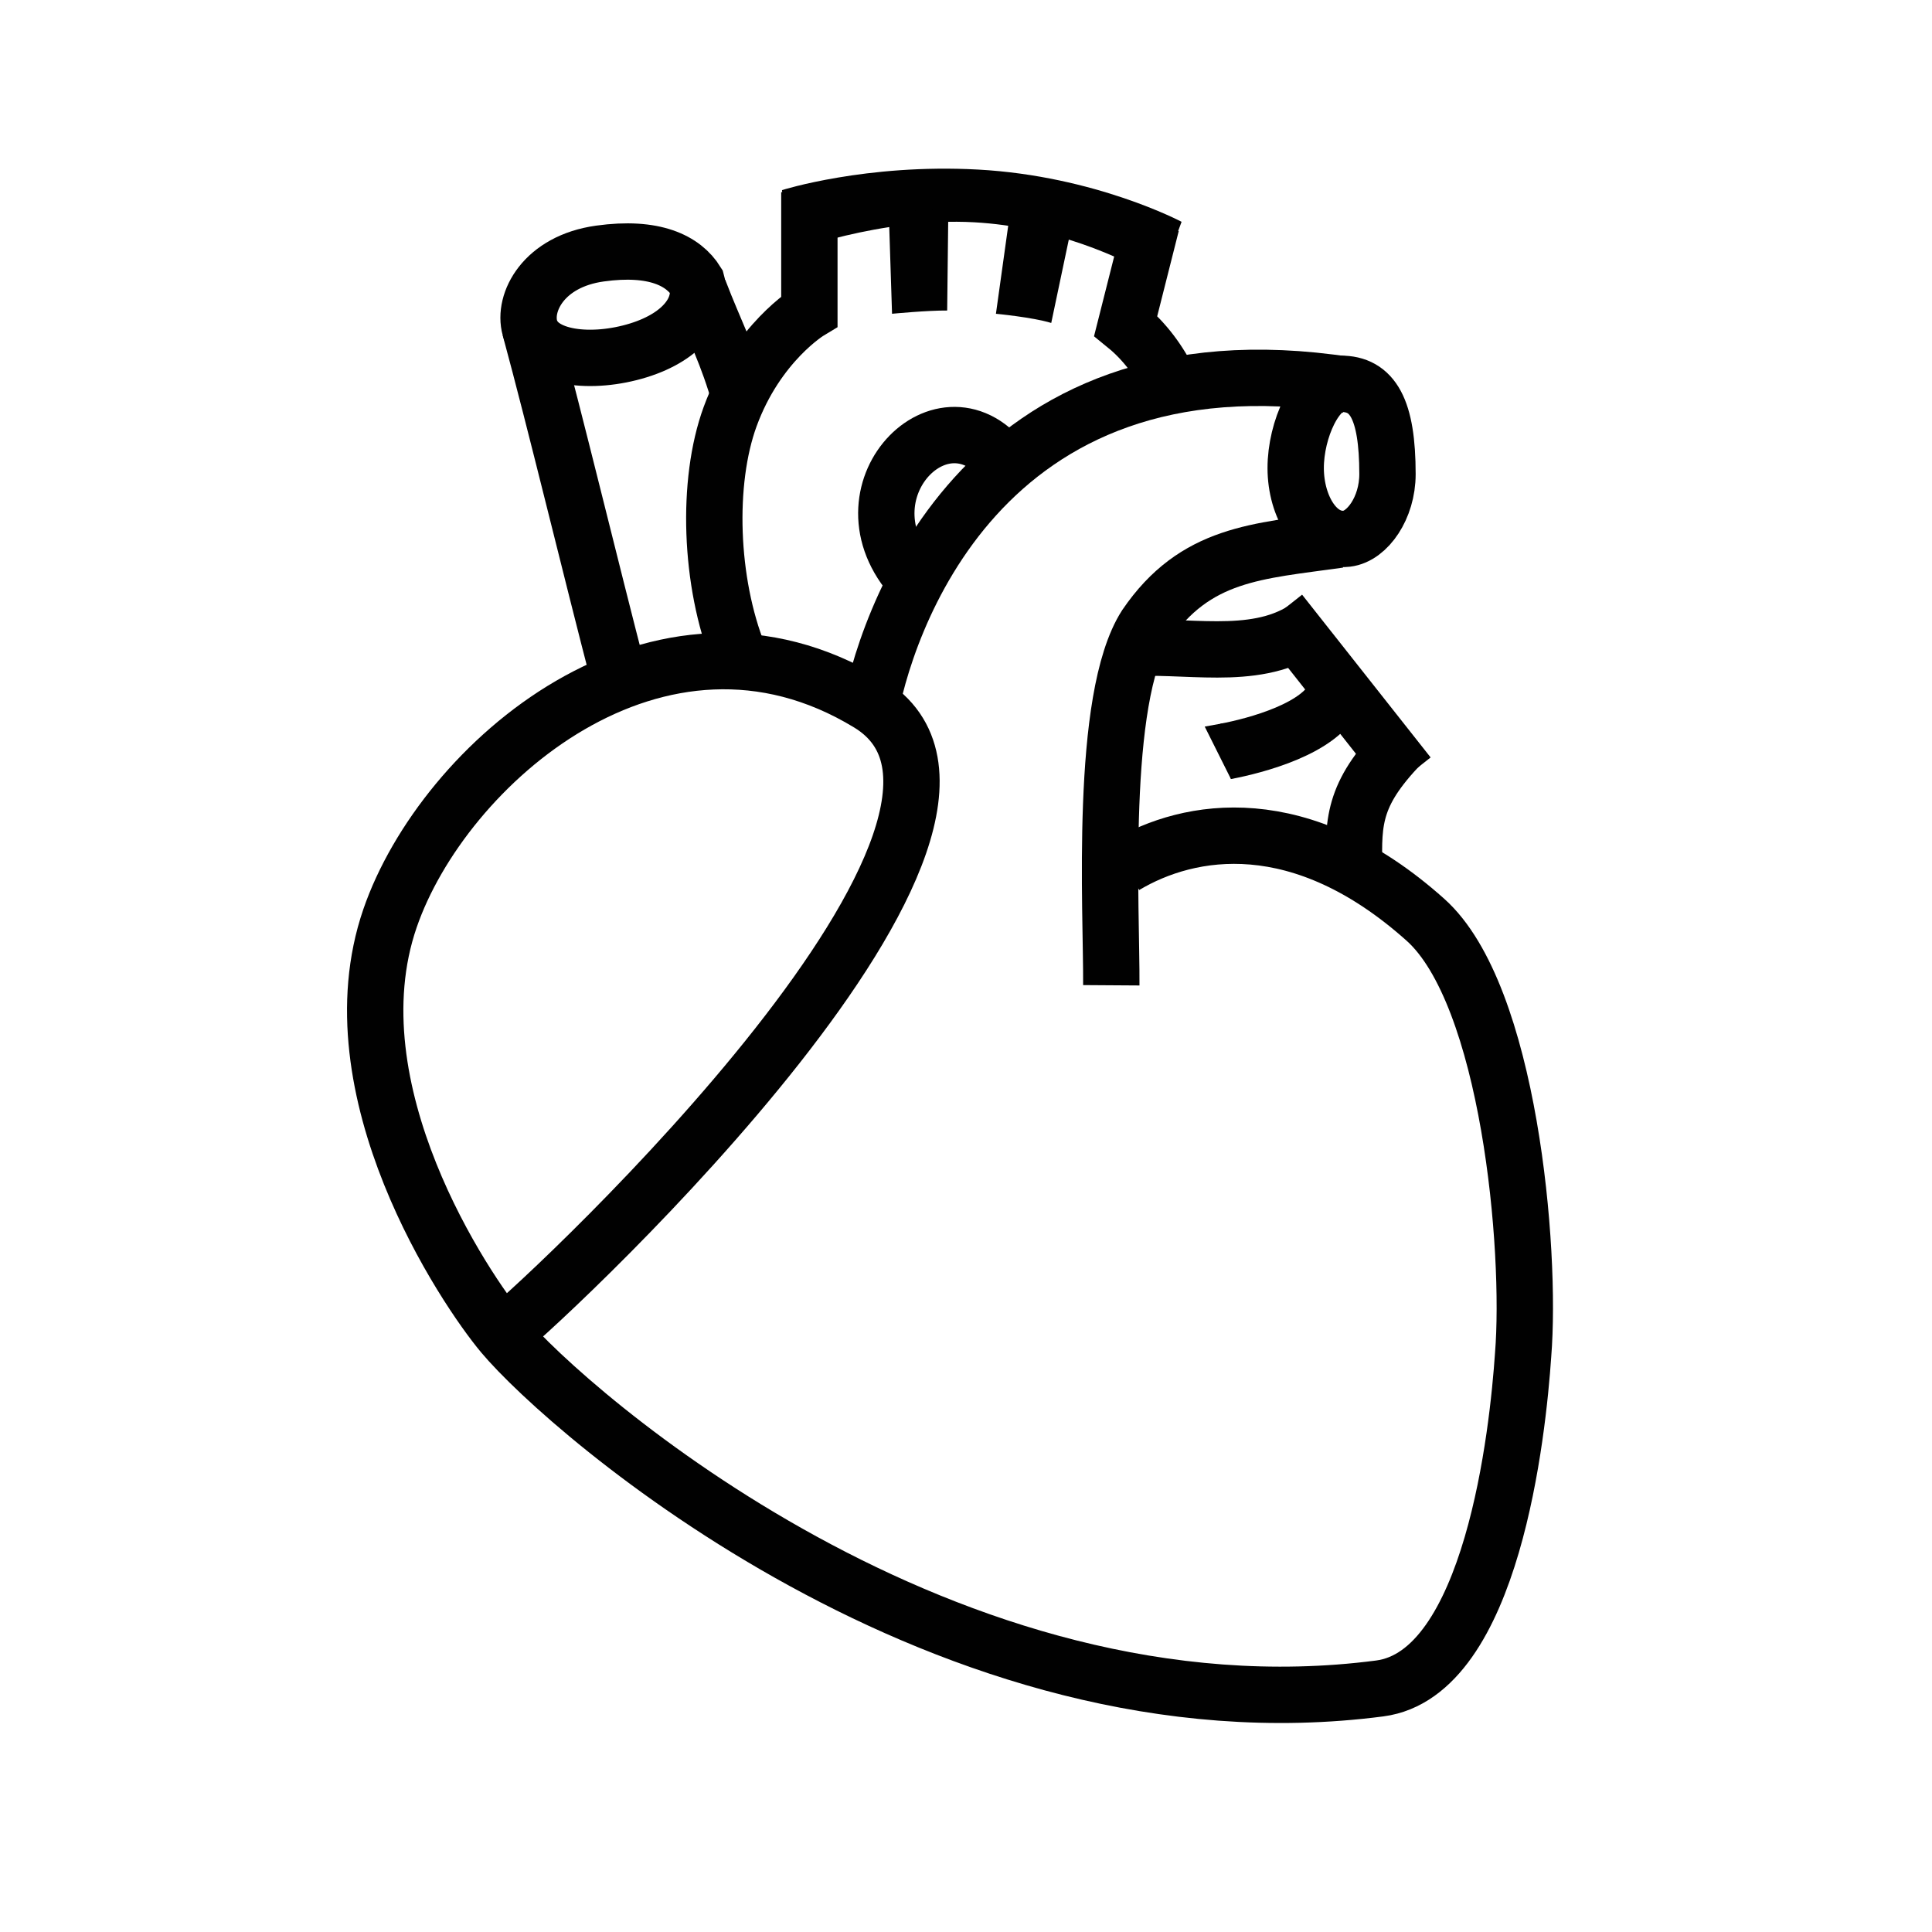
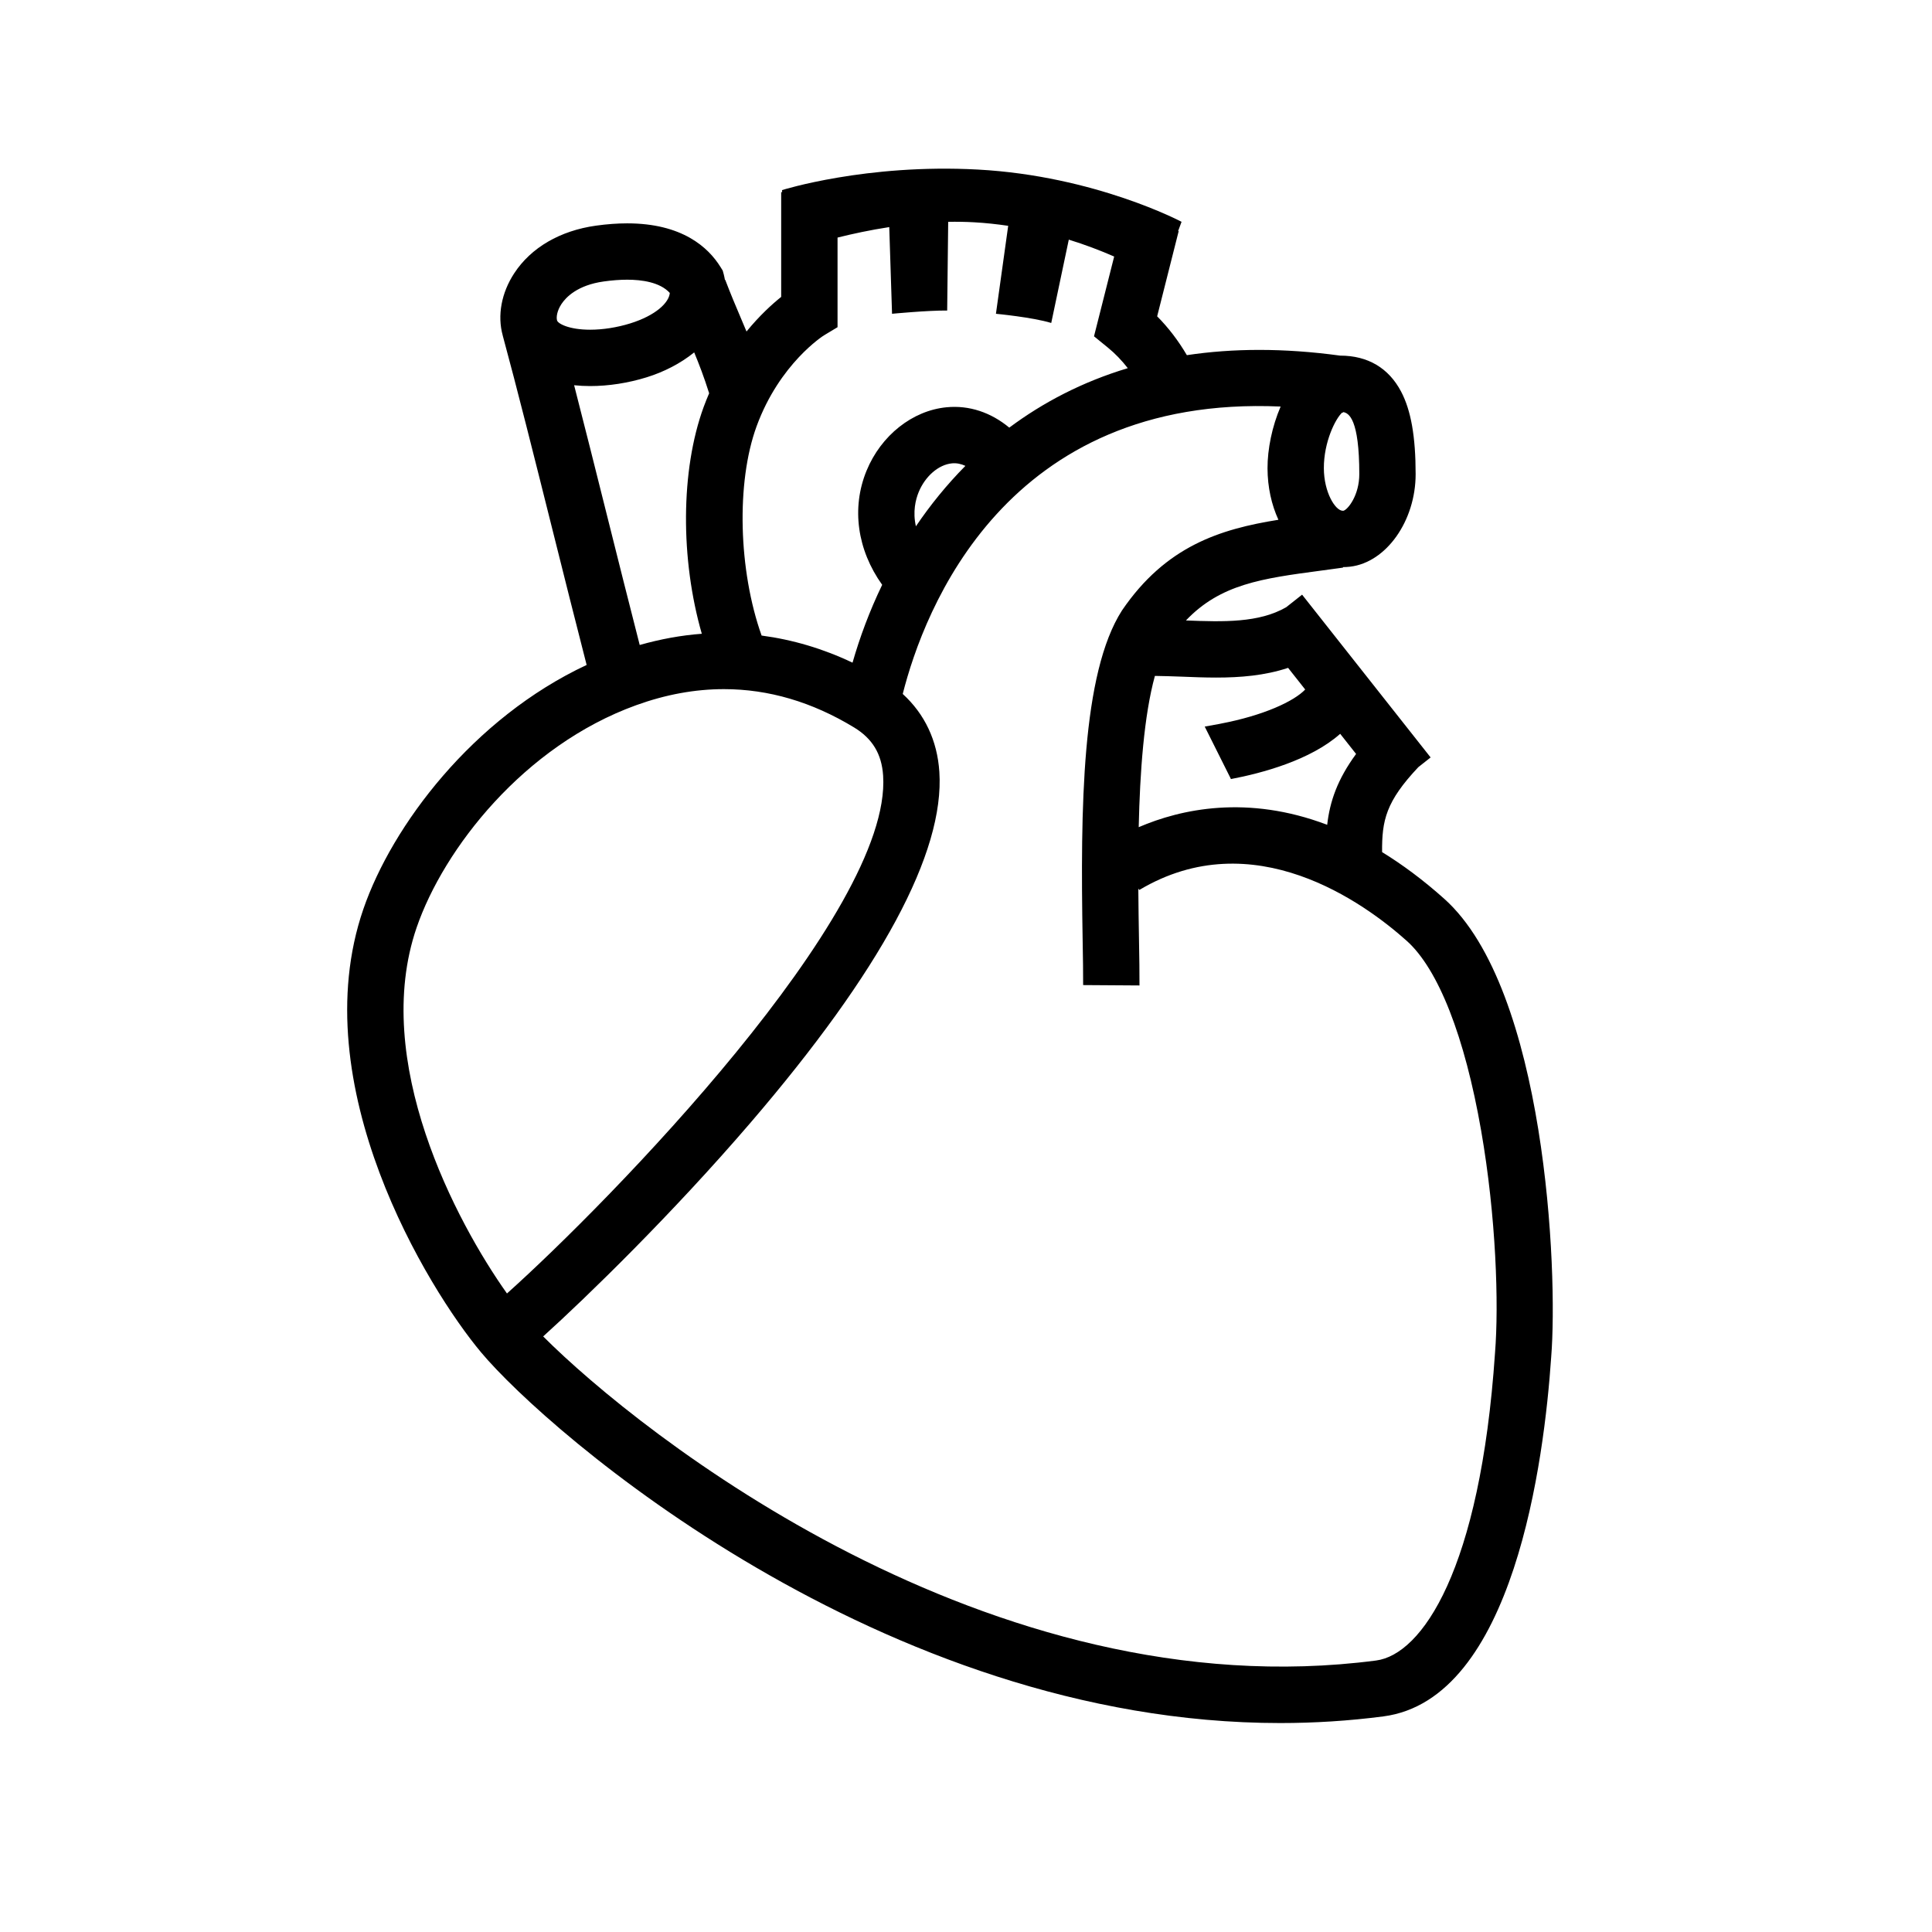
<svg xmlns="http://www.w3.org/2000/svg" version="1.1" id="Layer_1" x="0px" y="0px" width="240px" height="240px" viewBox="0 0 240 240" enable-background="new 0 0 240 240" xml:space="preserve">
-   <g display="none">
-     <path display="inline" fill="none" stroke="#010101" stroke-width="8" stroke-miterlimit="10" d="M224.979,100.701   c-7.183,17.031-28.995,49.182-36.398,53.934c-3.499,1.582-140.575,43.422-146.492,41.242c-6.822-3.592-26.344-39.641-25.829-47.277   c0.623-11.697,63.534-65.659,76.133-78.395c7.747-7.63,28.671-27.521,31.257-28.7c8.671-3.95,36.868-6.447,52.574-5.897   c12.242,0.779,14.5-1.333,20.876,7.197c7.462,9.162,20.506,30.959,27.394,44.687C226.49,91.469,225.755,98.855,224.979,100.701z" />
-     <path display="inline" fill="none" stroke="#010101" stroke-width="8" stroke-miterlimit="10" d="M148.351,74.453   c8.408,15.284,16.228,26.177,24.341,38.973" />
-     <path display="inline" fill="none" stroke="#010101" stroke-width="8" stroke-miterlimit="10" d="M179.732,82.486   c-18.141,10.925-40.33,26.187-58.376,35.98" />
-   </g>
-   <g display="none">
-     <path display="inline" fill="none" stroke="#010101" stroke-width="7" stroke-miterlimit="10" d="M121.58,150.779   c23.229,0,36.799-4.064,52.84-7.506l0.057-58.242L150.206,118.1l-28.092-37.388l-28.688,37.719L67.55,88.009v55.264   C83.587,146.715,98.355,150.779,121.58,150.779z" />
-   </g>
-   <g display="none">
+   <path d="M179.414,111.655c-2.641-2.362-5.22-4.265-7.725-5.803c-0.031-3.94,0.467-6.271,4.5-10.553l1.528-1.207l-15.966-20.22  l-1.973,1.558c-3.385,1.954-7.796,1.828-12.456,1.645c4.296-4.516,9.46-5.216,16.741-6.186c0.903-0.12,1.827-0.243,2.771-0.377  l-0.009-0.064c0.296-0.001,0.595-0.018,0.9-0.054c4.482-0.53,8.13-5.686,8.13-11.494c0-4.665-0.575-7.926-1.81-10.265  c-1.54-2.917-4.124-4.458-7.562-4.458h-0.001c-0.002,0-0.003,0-0.005,0c-7.04-0.963-13.368-0.911-19.041-0.058  c-1.049-1.785-2.29-3.416-3.69-4.824l2.674-10.582l-0.066-0.017l0.423-1.143c0,0-10.729-5.699-25.288-6.489  c-13.903-0.755-24.346,2.552-24.346,2.552l0.021,0.255h-0.123v13.012c-1.126,0.9-2.688,2.319-4.307,4.298  c-0.245-0.59-0.491-1.173-0.747-1.773c-0.583-1.373-1.186-2.792-1.899-4.655l-0.037,0.014c-0.043-0.224-0.077-0.445-0.14-0.672  l-0.133-0.485l-0.265-0.427c-1.534-2.48-4.793-5.437-11.603-5.437c-1.213,0-2.518,0.096-3.878,0.286  c-4.457,0.623-8.062,2.722-10.152,5.913c-1.594,2.433-2.114,5.246-1.431,7.721l-0.002,0c1.796,6.61,3.918,15.09,6.166,24.069  c1.415,5.652,2.87,11.463,4.261,16.868c-14.126,6.608-24.169,19.951-27.74,30.339c-7.511,21.851,8.011,47.147,14.626,55.051  c8.255,9.866,49.749,46.053,99.274,46.05c4.215,0,8.494-0.263,12.811-0.825c16.229-2.117,19.988-31.941,20.848-44.621  C193.564,157.825,191.981,122.9,179.414,111.655z M151.078,84.17c2.978,0,6.027-0.24,8.934-1.206l2.124,2.689  c-1.365,1.439-5.104,3.218-10.543,4.25l0.001,0.003l-1.939,0.353l3.232,6.462l0.011,0.059c3.868-0.733,9.896-2.344,13.585-5.622  l1.975,2.5c-2.325,3.172-3.258,5.903-3.59,8.803c-9.93-3.776-18.187-1.953-23.413,0.293c0.151-6.805,0.652-13.862,2.011-18.79  c1.078,0.015,2.174,0.048,3.315,0.092C148.179,84.114,149.62,84.17,151.078,84.17z M166.905,63.442  c-0.032,0.003-0.064,0.006-0.097,0.006c0,0,0,0-0.001,0c-0.92,0-2.345-2.273-2.353-5.292c-0.007-3.27,1.445-6.143,2.262-6.894  c0.034,0.005,0.066,0.008,0.1,0.014l0.014-0.086c0.73,0.091,2.027,0.878,2.027,7.709C168.857,61.506,167.461,63.271,166.905,63.442z   M102.345,41.665l1.698-1.02V29.513c1.867-0.468,4.051-0.939,6.423-1.303l0.347,10.769c0,0,4.422-0.427,6.849-0.403l0.126-11.019  c1.072-0.021,2.153-0.004,3.233,0.057c1.446,0.082,2.852,0.236,4.22,0.438l-1.523,10.927c0,0,4.55,0.429,6.871,1.141l2.181-10.351  c2.036,0.631,3.922,1.35,5.636,2.099l-2.504,9.91l1.731,1.408c0.894,0.728,1.719,1.589,2.465,2.549  c-5.663,1.703-10.542,4.27-14.722,7.386c-2.286-1.895-4.985-2.799-7.778-2.53c-4.249,0.403-8.156,3.5-9.956,7.891  c-1.896,4.628-1.155,9.831,1.945,14.166c-1.575,3.264-2.785,6.536-3.682,9.671c-3.668-1.745-7.452-2.861-11.296-3.368  c-2.875-8.077-3.175-19.014-0.623-25.993C96.844,45.142,102.31,41.687,102.345,41.665z M113.776,65.379  c-0.409-1.812-0.037-3.314,0.343-4.243c0.812-1.981,2.476-3.419,4.139-3.577c0.605-0.058,1.158,0.078,1.666,0.314  C117.593,60.229,115.551,62.758,113.776,65.379z M87.412,50.554c-2.878,7.872-2.896,18.918-0.231,28.175  c-2.564,0.19-5.14,0.662-7.714,1.393c-1.329-5.174-2.713-10.702-4.061-16.087c-1.429-5.708-2.807-11.212-4.086-16.18  c0.638,0.067,1.301,0.103,1.99,0.103c0,0,0,0,0.001,0c2.295,0,4.724-0.377,7.024-1.09c2.125-0.658,4.2-1.715,5.9-3.091  c0.625,1.506,1.208,3.024,1.858,5.077C87.857,49.404,87.627,49.966,87.412,50.554z M69.738,37.78  c0.561-0.855,1.989-2.358,5.265-2.816c1.04-0.145,2.02-0.219,2.91-0.219c1.786,0,4.066,0.299,5.292,1.645  c-0.095,1.194-1.722,2.795-4.94,3.792c-1.616,0.5-3.375,0.776-4.954,0.776c0,0,0,0,0,0c-2.646,0-4.002-0.761-4.111-1.151  C69.082,39.387,69.203,38.597,69.738,37.78z M51.757,115.217c3.357-9.766,13.322-22.574,27.27-27.615  c3.681-1.331,7.321-1.995,10.905-1.995c5.539,0,10.944,1.587,16.158,4.755c2.288,1.39,3.437,3.293,3.615,5.988  c1.125,17.059-34.252,53.17-46.727,64.33C56.664,151.787,46.055,131.804,51.757,115.217z M185.715,168.078  c-1.832,27.01-9.103,37.458-14.773,38.197c-48.092,6.279-91.498-28.265-103.468-40.26c5.465-4.936,16.052-15.243,25.726-26.511  c16.248-18.925,24.15-33.6,23.49-43.616c-0.258-3.912-1.83-7.201-4.549-9.683c2.638-10.413,12.776-37.215,46.944-35.703  c-1.071,2.483-1.634,5.297-1.629,7.669c0.006,2.363,0.503,4.543,1.354,6.397c-7.233,1.161-13.972,3.253-19.428,11.257  c-5.023,7.825-5.171,24.533-4.892,40.975c0.038,2.212,0.07,4.122,0.061,5.57l7,0.047c0.01-1.531-0.023-3.479-0.062-5.735  c-0.031-1.862-0.067-4.009-0.083-6.312l0.114,0.191c14.167-8.461,27.955,1.595,33.227,6.311c3.925,3.512,7.208,11.88,9.244,23.566  C185.857,151.15,186.204,162.017,185.715,168.078z" />
+   <g id="strokes" display="none">
+     <path display="inline" fill="none" stroke="#010165" stroke-width="7" stroke-miterlimit="10" d="M62.447,165.746   c6.833-5.5,69.077-64.027,45.459-78.376c-26.126-15.874-52.88,7.569-59.459,26.709C41.113,135.414,57.78,160.17,62.447,165.746   c8.021,9.586,55.292,51,108.948,44c14.002-1.826,17.168-31.928,17.812-41.432c1.062-13.17-1.736-44.754-12.127-54.051   c-15.486-13.854-29.301-11.518-37.355-6.707" />
    <g display="inline">
-       <path fill="none" stroke="#010101" stroke-width="7.5" stroke-miterlimit="10" d="M157.544,64.225    c-11.064-2.305-25.388,3.627-29.944,4.945c-2.148,0.622-5.805,1.497-6.588,1.656c-0.781-0.159-4.438-1.034-6.587-1.656    c-4.558-1.318-18.879-7.25-29.945-4.945c-11.064,2.308-36.233,17.58-26.144,54.493c10.09,36.913,21.731,46.241,26.004,50.565    c6.397,6.479,22.275,12.604,27.153,9.965c4.844-2.613,6.228-2.619,9.519-2.939c3.292,0.32,4.677,0.326,9.515,2.939    c4.888,2.639,20.761-3.486,27.163-9.965c4.268-4.324,15.913-13.652,25.999-50.565C193.782,81.805,168.61,66.533,157.544,64.225z" />
+       <path fill="none" stroke="#010165" stroke-width="7" stroke-miterlimit="10" d="M166.346,67.046    c-10.142,1.435-17.853,1.627-24.02,10.671c-5.805,9.043-4.215,35.417-4.276,44.678" />
+       <path fill="none" stroke="#010165" stroke-width="7" stroke-miterlimit="10" d="M107.916,89.259    c1.824-11.221,13.616-48.499,59.434-41.441" />
+       <path fill="none" stroke="#010165" stroke-width="7" stroke-miterlimit="10" d="M167.316,66.918    c2.543-0.301,5.041-3.828,5.041-8.018c0-8.092-1.838-11.256-5.844-11.223c-2.982,0.024-5.568,5.684-5.559,10.487    C160.967,62.971,163.609,67.356,167.316,66.918z" />
    </g>
-     <path display="inline" fill="none" stroke="#010101" stroke-width="7.5" stroke-miterlimit="10" d="M107.252,81.693   c0,0,14.212,4.991,26.151,0" />
-     <path display="inline" fill="none" stroke="#010101" stroke-width="7.5" stroke-miterlimit="10" d="M122.9,51.615   c0,0-3.977,12.749-2.573,29.762" />
-   </g>
-   <g display="none">
-     <g display="inline">
-       <g>
-         <path fill="#010101" d="M152.177,66.02c12.935,0,23.454,4.609,29.62,12.978c6.211,8.431,7.469,19.93,3.542,32.379     c-4.191,13.29-13.658,25.883-26.657,35.459c-13.086,9.644-28.007,14.954-42.015,14.954c-12.937,0-23.457-4.61-29.624-12.982     c-6.211-8.43-7.47-19.928-3.543-32.377c4.192-13.29,13.66-25.882,26.659-35.458c13.085-9.642,28.006-14.952,42.016-14.952     H152.177 M152.174,58.52c-14.934,0.001-31.621,5.478-46.464,16.414c-29.501,21.732-40.563,56.8-24.705,78.322     c7.878,10.694,20.917,16.033,35.662,16.033c14.935,0,31.62-5.478,46.464-16.416c29.5-21.734,40.561-56.801,24.704-78.324     C179.957,63.857,166.92,58.519,152.174,58.52L152.174,58.52z" />
-       </g>
-       <path fill="none" stroke="#010101" stroke-width="7.5" stroke-miterlimit="10" d="M82.009,147.167l7.544,10.235    c0,0-9.027,5.685-10.89,7.055c-1.863,1.375-9.271,11.689-14.816,15.774c-6.336,4.667-14.317,1.8-16.893,0.295    c0,0-1.993-0.72-2.669-3.623c-0.675-2.906-1.047-11.378,5.289-16.045c5.544-4.087,16.96-8.163,18.825-9.536    c1.863-1.375,10.596-8.252,10.596-8.252l7.542,10.238" />
-     </g>
-     <line display="inline" fill="none" stroke="#010101" stroke-width="7.5" stroke-miterlimit="10" x1="187.088" y1="119.502" x2="130.251" y2="125.783" />
-     <line display="inline" fill="none" stroke="#010101" stroke-width="7.5" stroke-miterlimit="10" x1="190.894" y1="99.43" x2="146.184" y2="104.493" />
-   </g>
-   <g display="none">
-     <rect x="79.513" y="52.562" display="inline" fill="none" stroke="#010101" stroke-width="7" stroke-miterlimit="10" width="84.084" height="126.366" />
-     <line display="inline" fill="none" stroke="#010101" stroke-width="7" stroke-miterlimit="10" x1="121.555" y1="50.366" x2="121.555" y2="181.125" />
-     <line display="inline" fill="none" stroke="#010101" stroke-width="7" stroke-miterlimit="10" x1="77.717" y1="115.744" x2="164.31" y2="115.744" />
-   </g>
-   <g display="none">
-     <polyline display="inline" fill="none" stroke="#010101" stroke-width="7" stroke-miterlimit="10" points="194.021,80.694    211.479,77.796 221.479,167.297 121.146,167.297  " />
-     <path display="inline" fill="none" stroke="#010101" stroke-width="7" stroke-miterlimit="10" d="M121.351,83.394   c14.119-25.414,54.459-7.176,73.822-21.698c1.615,20.171,9.086,84.733,9.086,84.733c-16.279,17.867-66.779-9.133-83.711,20.876" />
-     <polyline display="inline" fill="none" stroke="#010101" stroke-width="7" stroke-miterlimit="10" points="43.091,79.878    30.546,77.796 20.546,167.297 120.882,167.297  " />
-     <path display="inline" fill="none" stroke="#010101" stroke-width="7" stroke-miterlimit="10" d="M120.677,83.394   c-14.119-25.414-54.46-7.176-73.824-21.698c-1.614,20.171-9.086,84.733-9.086,84.733c16.28,17.867,66.78-9.133,83.712,20.876" />
-     <line display="inline" fill="none" stroke="#010101" stroke-width="7" stroke-miterlimit="10" x1="120.966" y1="169.797" x2="120.966" y2="82.272" />
-   </g>
-   <g display="none">
-     <g display="inline">
-       <polyline fill="none" stroke="#010101" stroke-width="7" stroke-miterlimit="10" points="176.528,73.346 188.681,73.346     156.941,178.556 50.749,178.556   " />
-     </g>
-     <g display="inline">
-       <polyline fill="none" stroke="#010101" stroke-width="7" stroke-miterlimit="10" points="41.345,164.449 146.361,164.449     178.083,61.59 85.987,61.59 43.808,164.449 54.275,179.901   " />
-     </g>
-     <polygon display="inline" fill="#010101" points="92.466,76.587 89.649,84.186 139.683,84.186 142.034,76.587  " />
-     <polygon display="inline" fill="#010101" points="87.764,89.519 84.947,96.921 123.226,96.921 125.576,89.519  " />
-   </g>
-   <g>
-     <path fill="none" stroke="#010101" stroke-width="7" stroke-miterlimit="10" d="M62.447,165.746   c6.833-5.5,69.076-64.027,45.459-78.376c-26.126-15.874-52.88,7.569-59.459,26.709C41.113,135.414,57.78,160.17,62.447,165.746   c8.021,9.586,55.292,51,108.948,44c14.002-1.826,17.168-31.928,17.812-41.432c1.062-13.17-1.736-44.754-12.127-54.051   c-15.486-13.854-29.301-11.518-37.355-6.707" />
-     <g>
-       <path fill="none" stroke="#010101" stroke-width="7" stroke-miterlimit="10" d="M166.345,67.046    c-10.141,1.435-17.852,1.627-24.019,10.671c-5.804,9.043-4.215,35.417-4.276,44.678" />
-       <path fill="none" stroke="#010101" stroke-width="7" stroke-miterlimit="10" d="M107.916,89.259    c1.824-11.221,13.616-48.499,59.433-41.441" />
-       <path fill="none" stroke="#010101" stroke-width="7" stroke-miterlimit="10" d="M167.317,66.918    c2.542-0.301,5.041-3.828,5.041-8.018c0-8.092-1.839-11.256-5.844-11.223c-2.983,0.024-5.568,5.684-5.559,10.487    C160.967,62.971,163.61,67.356,167.317,66.918z" />
-     </g>
-     <path fill="none" stroke="#010101" stroke-width="7" stroke-miterlimit="10" d="M79.3,43.525c5.692-1.763,8.11-5.344,7.24-8.501   c-1.642-2.654-5.263-4.469-12.021-3.526c-6.989,0.976-9.58,6.064-8.691,9.25C66.915,44.648,73.599,45.291,79.3,43.525z" />
-     <path fill="none" stroke="#010101" stroke-width="7" stroke-miterlimit="10" d="M65.827,40.748   c3.177,11.692,7.465,29.582,11.187,43.875" />
-     <path fill="none" stroke="#010101" stroke-width="7" stroke-miterlimit="10" d="M86.822,36.003   c2.136,5.584,3.366,7.418,5.212,13.781" />
-     <path fill="none" stroke="#010101" stroke-width="7" stroke-miterlimit="10" d="M141.062,80.479   c7.61-0.285,15.956,1.771,22.083-3.109" />
-     <path fill="none" stroke="#010101" stroke-width="7" stroke-miterlimit="10" d="M165.925,86.139   c-1.629,4.35-10.006,6.506-13.68,7.203" />
-     <path fill="none" stroke="#010101" stroke-width="7" stroke-miterlimit="10" d="M174.599,91.907   c-6.42,6.464-6.533,9.829-6.369,15.994" />
-     <line fill="none" stroke="#010101" stroke-width="7" stroke-miterlimit="10" x1="159.005" y1="76.041" x2="174.97" y2="96.261" />
-     <path fill="none" stroke="#010101" stroke-width="7" stroke-miterlimit="10" d="M113.113,71.496   c-9.166-10.916,4.81-24.56,12.267-13.127" />
-     <path fill="none" stroke="#010101" stroke-width="7" stroke-miterlimit="10" d="M91.784,81.398   c-3.637-9.074-4.051-21.53-1.085-29.642c3.364-9.2,9.844-13.092,9.844-13.092V23.871" />
-     <path fill="none" stroke="#010101" stroke-width="7" stroke-miterlimit="10" d="M143.03,27.856l-3.188,12.615   c2.385,1.941,4.244,4.488,5.52,7.184" />
-     <path fill="none" stroke="#010101" stroke-width="7" stroke-miterlimit="10" d="M119.535,40.111" />
-     <path fill="#010101" d="M97.78,31.403c0,0,11.673-4.441,23.242-3.79c9.946,0.561,18.152,4.264,23.09,7.147l2.668-7.207   c0,0-10.729-5.699-25.289-6.489c-13.903-0.755-24.346,2.552-24.346,2.552L97.78,31.403z" />
-     <path fill="#010101" d="M110.405,26.309l0.408,12.669c0,0,4.422-0.427,6.849-0.403l0.144-12.607L110.405,26.309z" />
-     <path fill="#010101" d="M125.38,27.058l-1.662,11.92c0,0,4.549,0.429,6.871,1.141l2.415-11.464L125.38,27.058z" />
-     <polygon fill="#010101" points="151.874,89.855 149.655,90.259 152.89,96.73 154.905,91.423  " />
-   </g>
-   <g display="none">
-     <path display="inline" fill="none" stroke="#010101" stroke-width="7" stroke-miterlimit="10" d="M165.883,51   c8.902,0-37.715,99.5-65.5,102c-21.437,1.929-24.5-4.5-24-6.5s8.82-1.304,17.5-5C118.541,131,162.383,51,165.883,51z" />
-     <path display="inline" fill="none" stroke="#010101" stroke-width="7" stroke-miterlimit="10" d="M163.883,115l6.545,73.5h8.455   c0,0,3-71,9-98.5s-18.854-40.654-22-39" />
-     <path display="inline" fill="none" stroke="#010101" stroke-width="7" stroke-miterlimit="10" d="M187.883,90   c0,0-23.666,22.361-30.333,30.181s-15,30.153-17,38.819s-5.544,28.883-15.425,30.004c-21.992,2.496-65.992,0.246-72.992-8.504   c0,0-3.875-15.625,1-22.25c4.117-5.595,23.873-11.94,24.417-12.584" />
+     <path display="inline" fill="none" stroke="#010165" stroke-width="7" stroke-miterlimit="10" d="M79.3,43.525   c5.692-1.763,8.11-5.344,7.24-8.501c-1.642-2.654-5.263-4.469-12.021-3.526c-6.989,0.976-9.58,6.064-8.691,9.25   C66.915,44.648,73.599,45.291,79.3,43.525z" />
+     <path display="inline" fill="none" stroke="#010165" stroke-width="7" stroke-miterlimit="10" d="M65.827,40.748   c3.177,11.692,7.465,29.582,11.187,43.875" />
+     <path display="inline" fill="none" stroke="#010165" stroke-width="7" stroke-miterlimit="10" d="M86.822,36.003   c2.136,5.584,3.366,7.418,5.212,13.781" />
+     <path display="inline" fill="none" stroke="#010165" stroke-width="7" stroke-miterlimit="10" d="M141.062,80.479   c7.609-0.285,15.955,1.771,22.082-3.109" />
+     <path display="inline" fill="none" stroke="#010165" stroke-width="7" stroke-miterlimit="10" d="M165.925,86.139   c-1.629,4.35-10.006,6.506-13.68,7.203" />
+     <path display="inline" fill="none" stroke="#010165" stroke-width="7" stroke-miterlimit="10" d="M174.6,91.907   c-6.42,6.464-6.533,9.829-6.369,15.994" />
+     <line display="inline" fill="none" stroke="#010165" stroke-width="7" stroke-miterlimit="10" x1="159.005" y1="76.041" x2="174.971" y2="96.261" />
+     <path display="inline" fill="none" stroke="#010165" stroke-width="7" stroke-miterlimit="10" d="M113.113,71.496   c-9.166-10.916,4.81-24.56,12.267-13.127" />
+     <path display="inline" fill="none" stroke="#010165" stroke-width="7" stroke-miterlimit="10" d="M91.784,81.398   c-3.637-9.074-4.051-21.53-1.085-29.642c3.364-9.2,9.844-13.092,9.844-13.092V23.871" />
+     <path display="inline" fill="none" stroke="#010165" stroke-width="7" stroke-miterlimit="10" d="M143.029,27.856l-3.188,12.615   c2.385,1.941,4.244,4.488,5.52,7.184" />
+     <path display="inline" fill="none" stroke="#010165" stroke-width="7" stroke-miterlimit="10" d="M119.535,40.111" />
+     <path display="inline" fill="#010101" d="M97.78,31.403c0,0,11.673-4.441,23.242-3.79c9.946,0.561,18.152,4.264,23.09,7.147   l2.668-7.207c0,0-10.729-5.699-25.288-6.489c-13.903-0.755-24.346,2.552-24.346,2.552L97.78,31.403z" />
+     <path display="inline" fill="#010101" d="M110.405,26.309l0.408,12.669c0,0,4.422-0.427,6.849-0.403l0.144-12.607L110.405,26.309z" />
+     <path display="inline" fill="#010101" d="M125.38,27.058l-1.662,11.92c0,0,4.55,0.429,6.871,1.141l2.415-11.464L125.38,27.058z" />
+     <polygon display="inline" fill="#010101" points="151.874,89.855 149.654,90.259 152.891,96.73 154.904,91.423  " />
  </g>
</svg>
